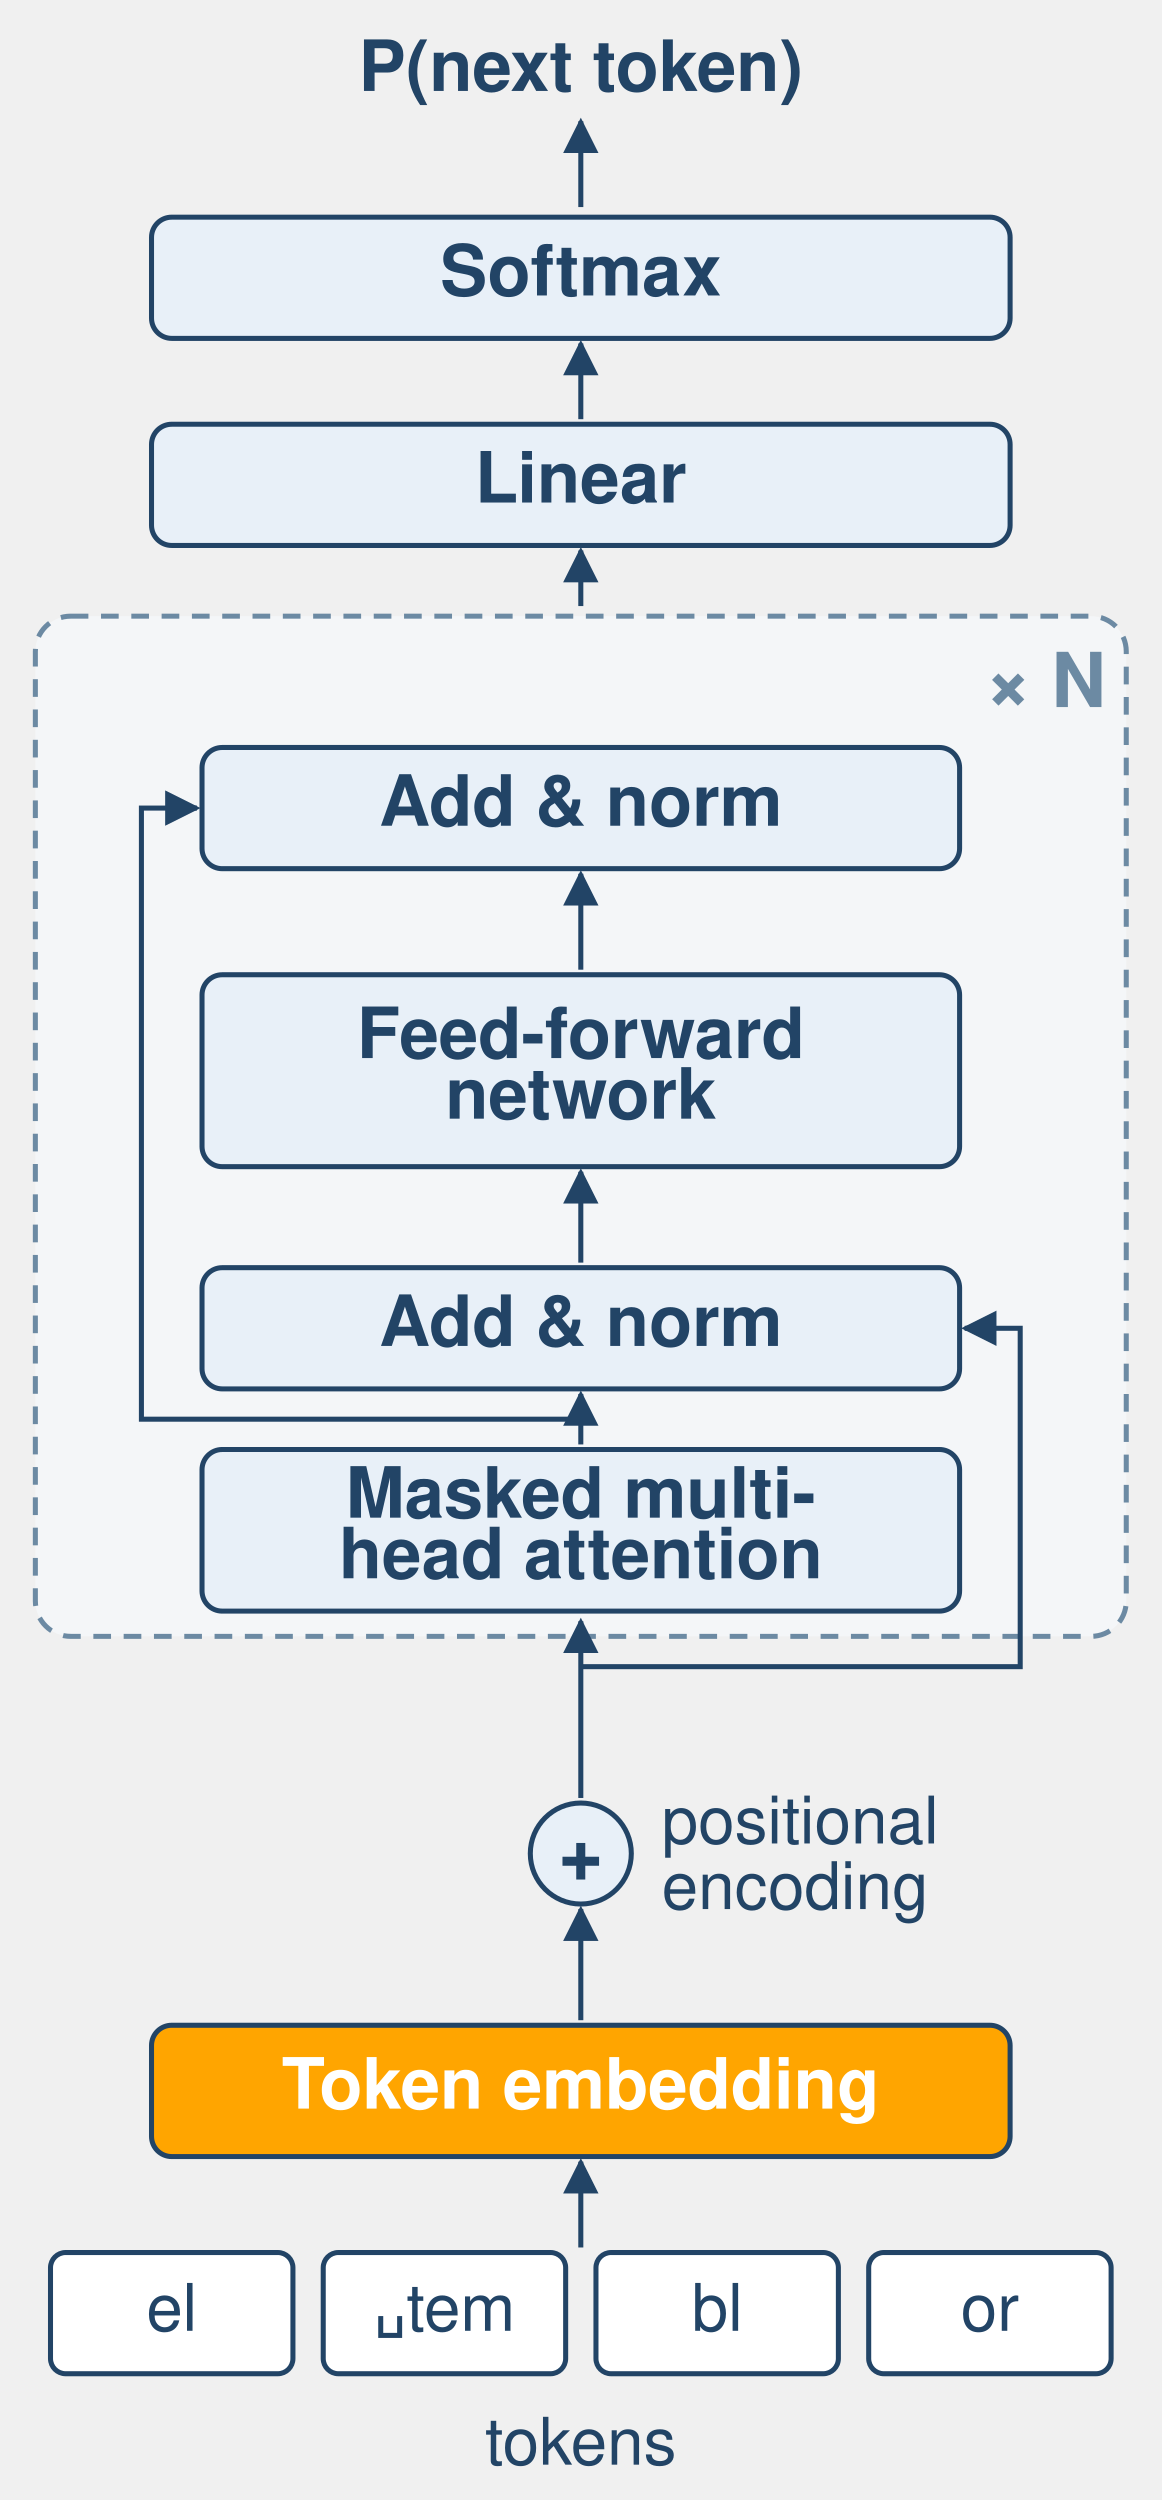
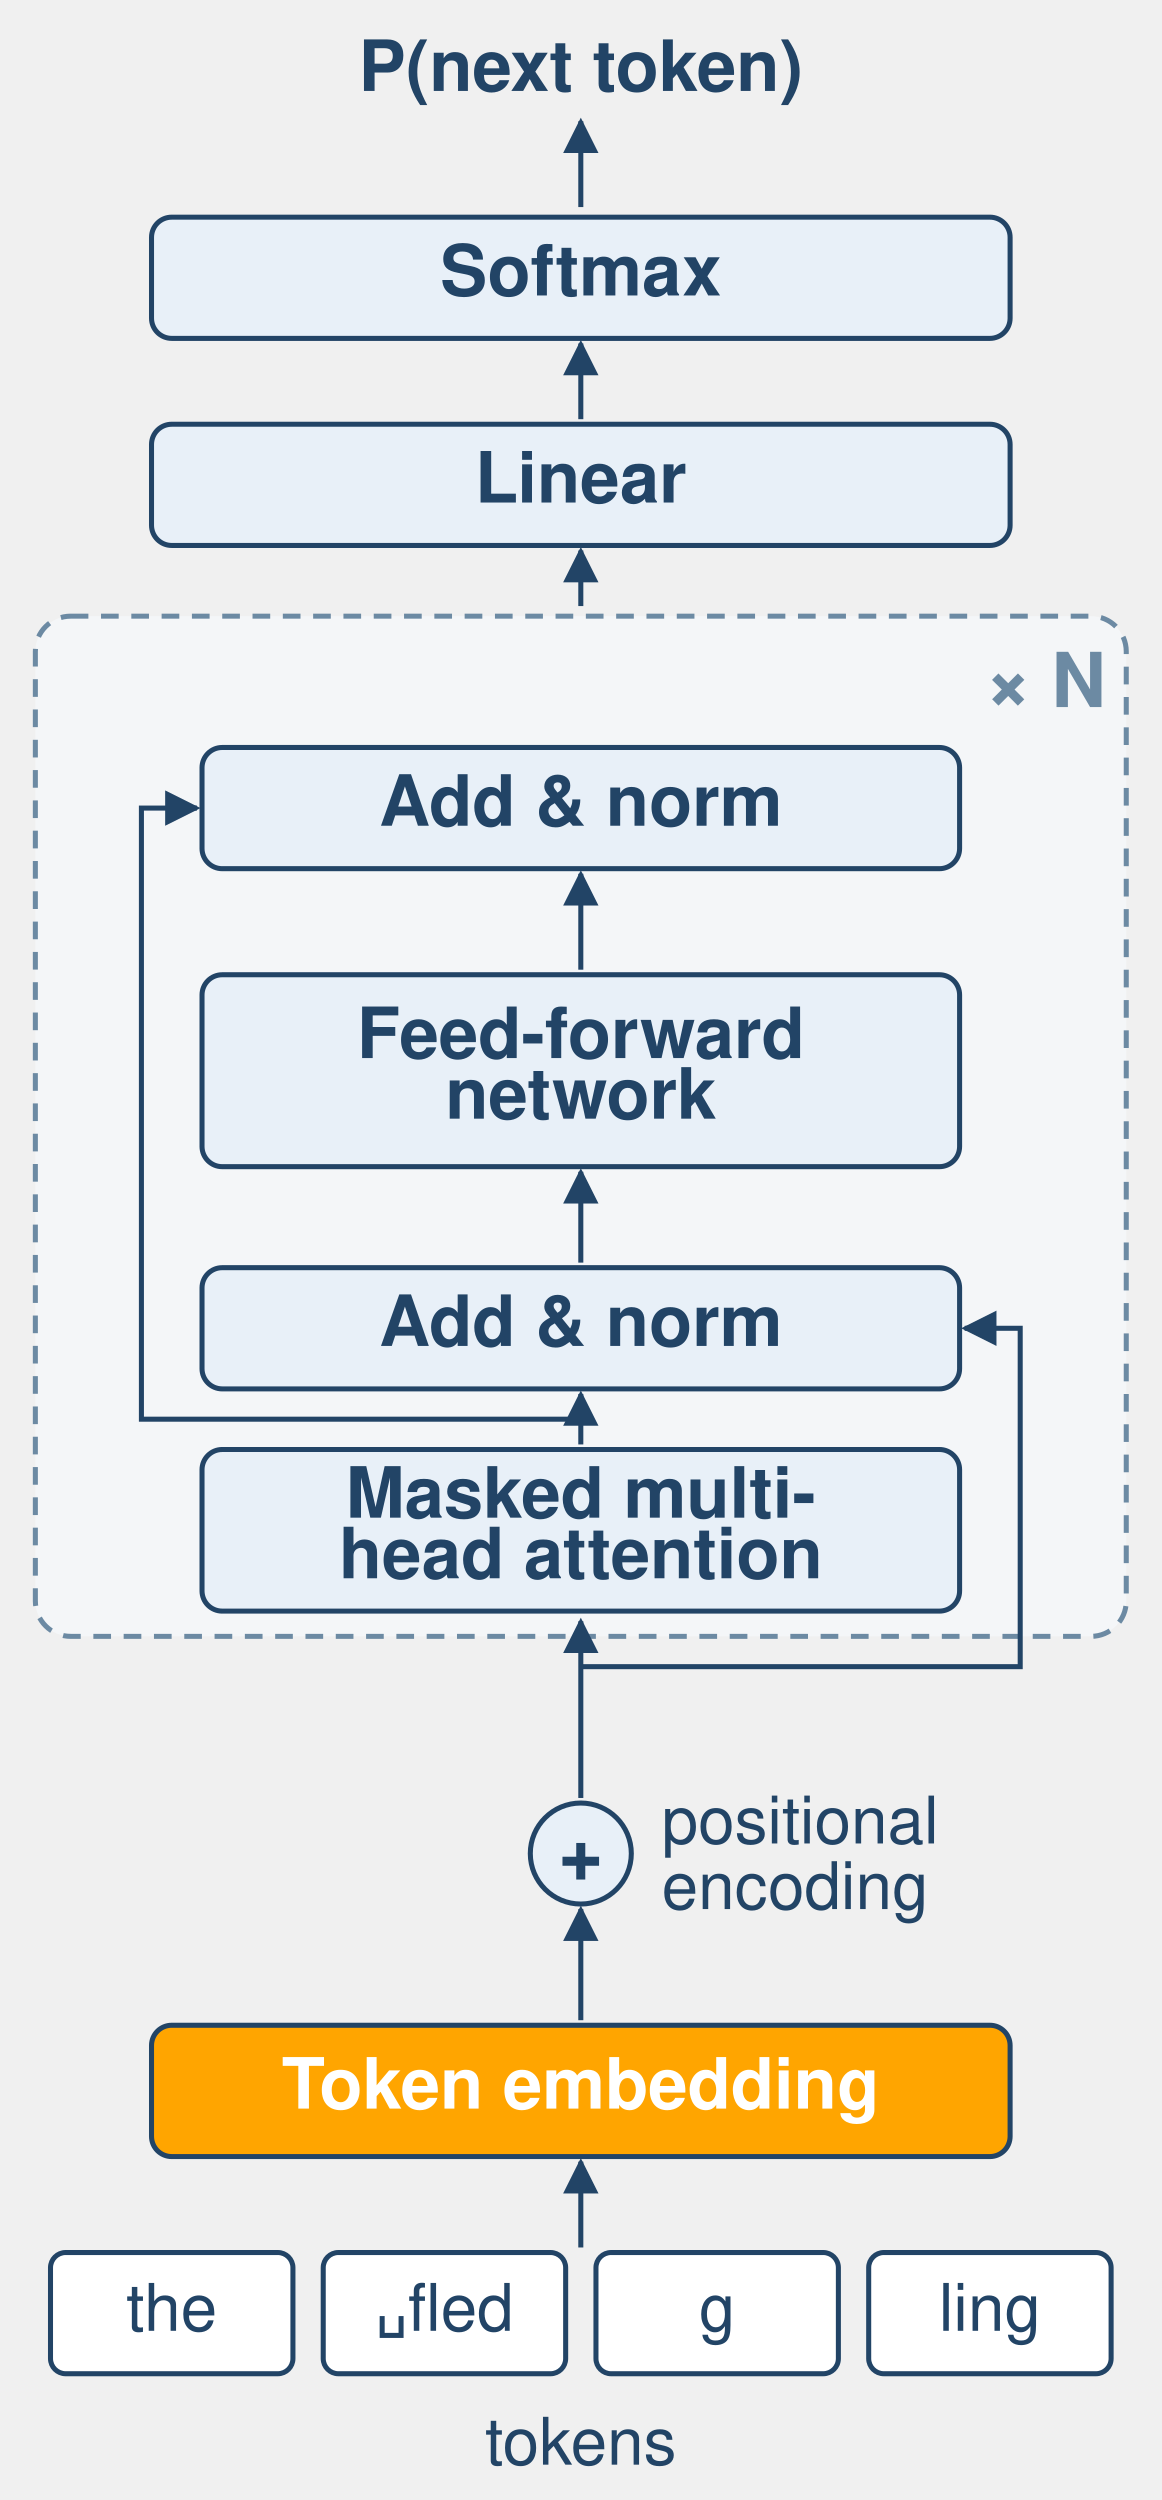
<svg xmlns="http://www.w3.org/2000/svg" viewBox="0 0 460 990" width="460" height="990">
  <defs>
    <style type="text/css">
 text { font-family:Segoe UI, Helvetica, Arial, sans-serif; fill:#224466; }
 .t { font-size:26px; font-weight:600; text-anchor:middle; }
 .s { font-size:22px; text-anchor:middle; }
 .b { font-size:30px; font-weight:700; text-anchor:middle; }
 .w { fill:#ffffff; }
 .l { text-anchor:start; }
 .m { font-family:Consolas, Menlo, monospace; }
</style>
    <marker id="ar" viewBox="0 0 10 10" refX="9" refY="5" markerWidth="7" markerHeight="7" orient="auto-start-reverse">
      <path d="M0,0 L10,5 L0,10 z" fill="#224466" />
    </marker>
    <marker id="ao" viewBox="0 0 10 10" refX="9" refY="5" markerWidth="7" markerHeight="7" orient="auto-start-reverse">
      <path d="M0,0 L10,5 L0,10 z" fill="#ffa500" />
    </marker>
  </defs>
  <style>.mt { font-size:28px; font-weight:600; text-anchor:middle; } .ms { font-size:26px; text-anchor:middle; }</style>
  <text x="230" y="36" class="mt">P(next token)</text>
  <line x1="230" y1="82" x2="230" y2="48" stroke="#224466" stroke-width="2" marker-end="url(#ar)" />
  <rect x="60.0" y="86" width="340" height="48" rx="8" fill="#e8f0f8" stroke="#224466" stroke-width="2" />
  <text x="230.0" y="117.0" class="mt">Softmax</text>
  <line x1="230" y1="166" x2="230" y2="136" stroke="#224466" stroke-width="2" marker-end="url(#ar)" />
  <rect x="60.0" y="168" width="340" height="48" rx="8" fill="#e8f0f8" stroke="#224466" stroke-width="2" />
  <text x="230.0" y="199.0" class="mt">Linear</text>
  <line x1="230" y1="240" x2="230" y2="218" stroke="#224466" stroke-width="2" marker-end="url(#ar)" />
  <rect x="14" y="244" width="432" height="404" rx="14" fill="#f4f6f8" stroke="#6c8aa3" stroke-width="2" stroke-dasharray="7 5" />
  <text x="438" y="280" class="b" style="fill:#6c8aa3;text-anchor:end">× N</text>
  <rect x="80.0" y="296" width="300" height="48" rx="8" fill="#e8f0f8" stroke="#224466" stroke-width="2" />
  <text x="230.0" y="327.0" class="mt">Add &amp; norm</text>
  <line x1="230" y1="384" x2="230" y2="346" stroke="#224466" stroke-width="2" marker-end="url(#ar)" />
  <rect x="80.0" y="386" width="300" height="76" rx="8" fill="#e8f0f8" stroke="#224466" stroke-width="2" />
  <text x="230.0" y="419.0" class="mt">Feed-forward</text>
  <text x="230.0" y="443.0" class="mt">network</text>
  <line x1="230" y1="500" x2="230" y2="464" stroke="#224466" stroke-width="2" marker-end="url(#ar)" />
  <rect x="80.0" y="502" width="300" height="48" rx="8" fill="#e8f0f8" stroke="#224466" stroke-width="2" />
  <text x="230.0" y="533.0" class="mt">Add &amp; norm</text>
  <line x1="230" y1="572" x2="230" y2="552" stroke="#224466" stroke-width="2" marker-end="url(#ar)" />
  <rect x="80.0" y="574" width="300" height="64" rx="8" fill="#e8f0f8" stroke="#224466" stroke-width="2" />
  <text x="230.0" y="601.0" class="mt">Masked multi-</text>
  <text x="230.0" y="625.0" class="mt">head attention</text>
  <path d="M230 660 L 404 660 L 404 526 L 382 526" fill="none" stroke="#224466" stroke-width="2" marker-end="url(#ar)" />
  <path d="M230 562 L 56 562 L 56 320 L 78 320" fill="none" stroke="#224466" stroke-width="2" marker-end="url(#ar)" />
  <line x1="230" y1="712" x2="230" y2="642" stroke="#224466" stroke-width="2" marker-end="url(#ar)" />
  <circle cx="230" cy="734" r="20" fill="#e8f0f8" stroke="#224466" stroke-width="2" />
  <text x="230" y="744" class="b">+</text>
  <text x="262" y="730" class="ms" style="text-anchor:start">positional</text>
  <text x="262" y="756" class="ms" style="text-anchor:start">encoding</text>
  <line x1="230" y1="800" x2="230" y2="756" stroke="#224466" stroke-width="2" marker-end="url(#ar)" />
  <rect x="60.0" y="802" width="340" height="52" rx="8" fill="#ffa500" stroke="#224466" stroke-width="2" />
  <text x="230.0" y="835.0" class="mt" style="fill:#fff">Token embedding</text>
  <line x1="230" y1="890" x2="230" y2="856" stroke="#224466" stroke-width="2" marker-end="url(#ar)" />
  <rect x="20" y="892" width="96" height="48" rx="6" fill="#ffffff" stroke="#224466" stroke-width="2" />
-   <text x="68.0" y="923.0" class="ms">el</text>
+   <text x="68.0" y="923.0" class="ms">the</text>
  <rect x="128" y="892" width="96" height="48" rx="6" fill="#ffffff" stroke="#224466" stroke-width="2" />
-   <text x="176.0" y="923.0" class="ms">␣tem</text>
+   <text x="176.0" y="923.0" class="ms">␣fled</text>
  <rect x="236" y="892" width="96" height="48" rx="6" fill="#ffffff" stroke="#224466" stroke-width="2" />
-   <text x="284.0" y="923.0" class="ms">bl</text>
+   <text x="284.0" y="923.0" class="ms">g</text>
  <rect x="344" y="892" width="96" height="48" rx="6" fill="#ffffff" stroke="#224466" stroke-width="2" />
-   <text x="392.0" y="923.0" class="ms">or</text>
+   <text x="392.0" y="923.0" class="ms">ling</text>
  <text x="230" y="976" class="ms">tokens</text>
</svg>
